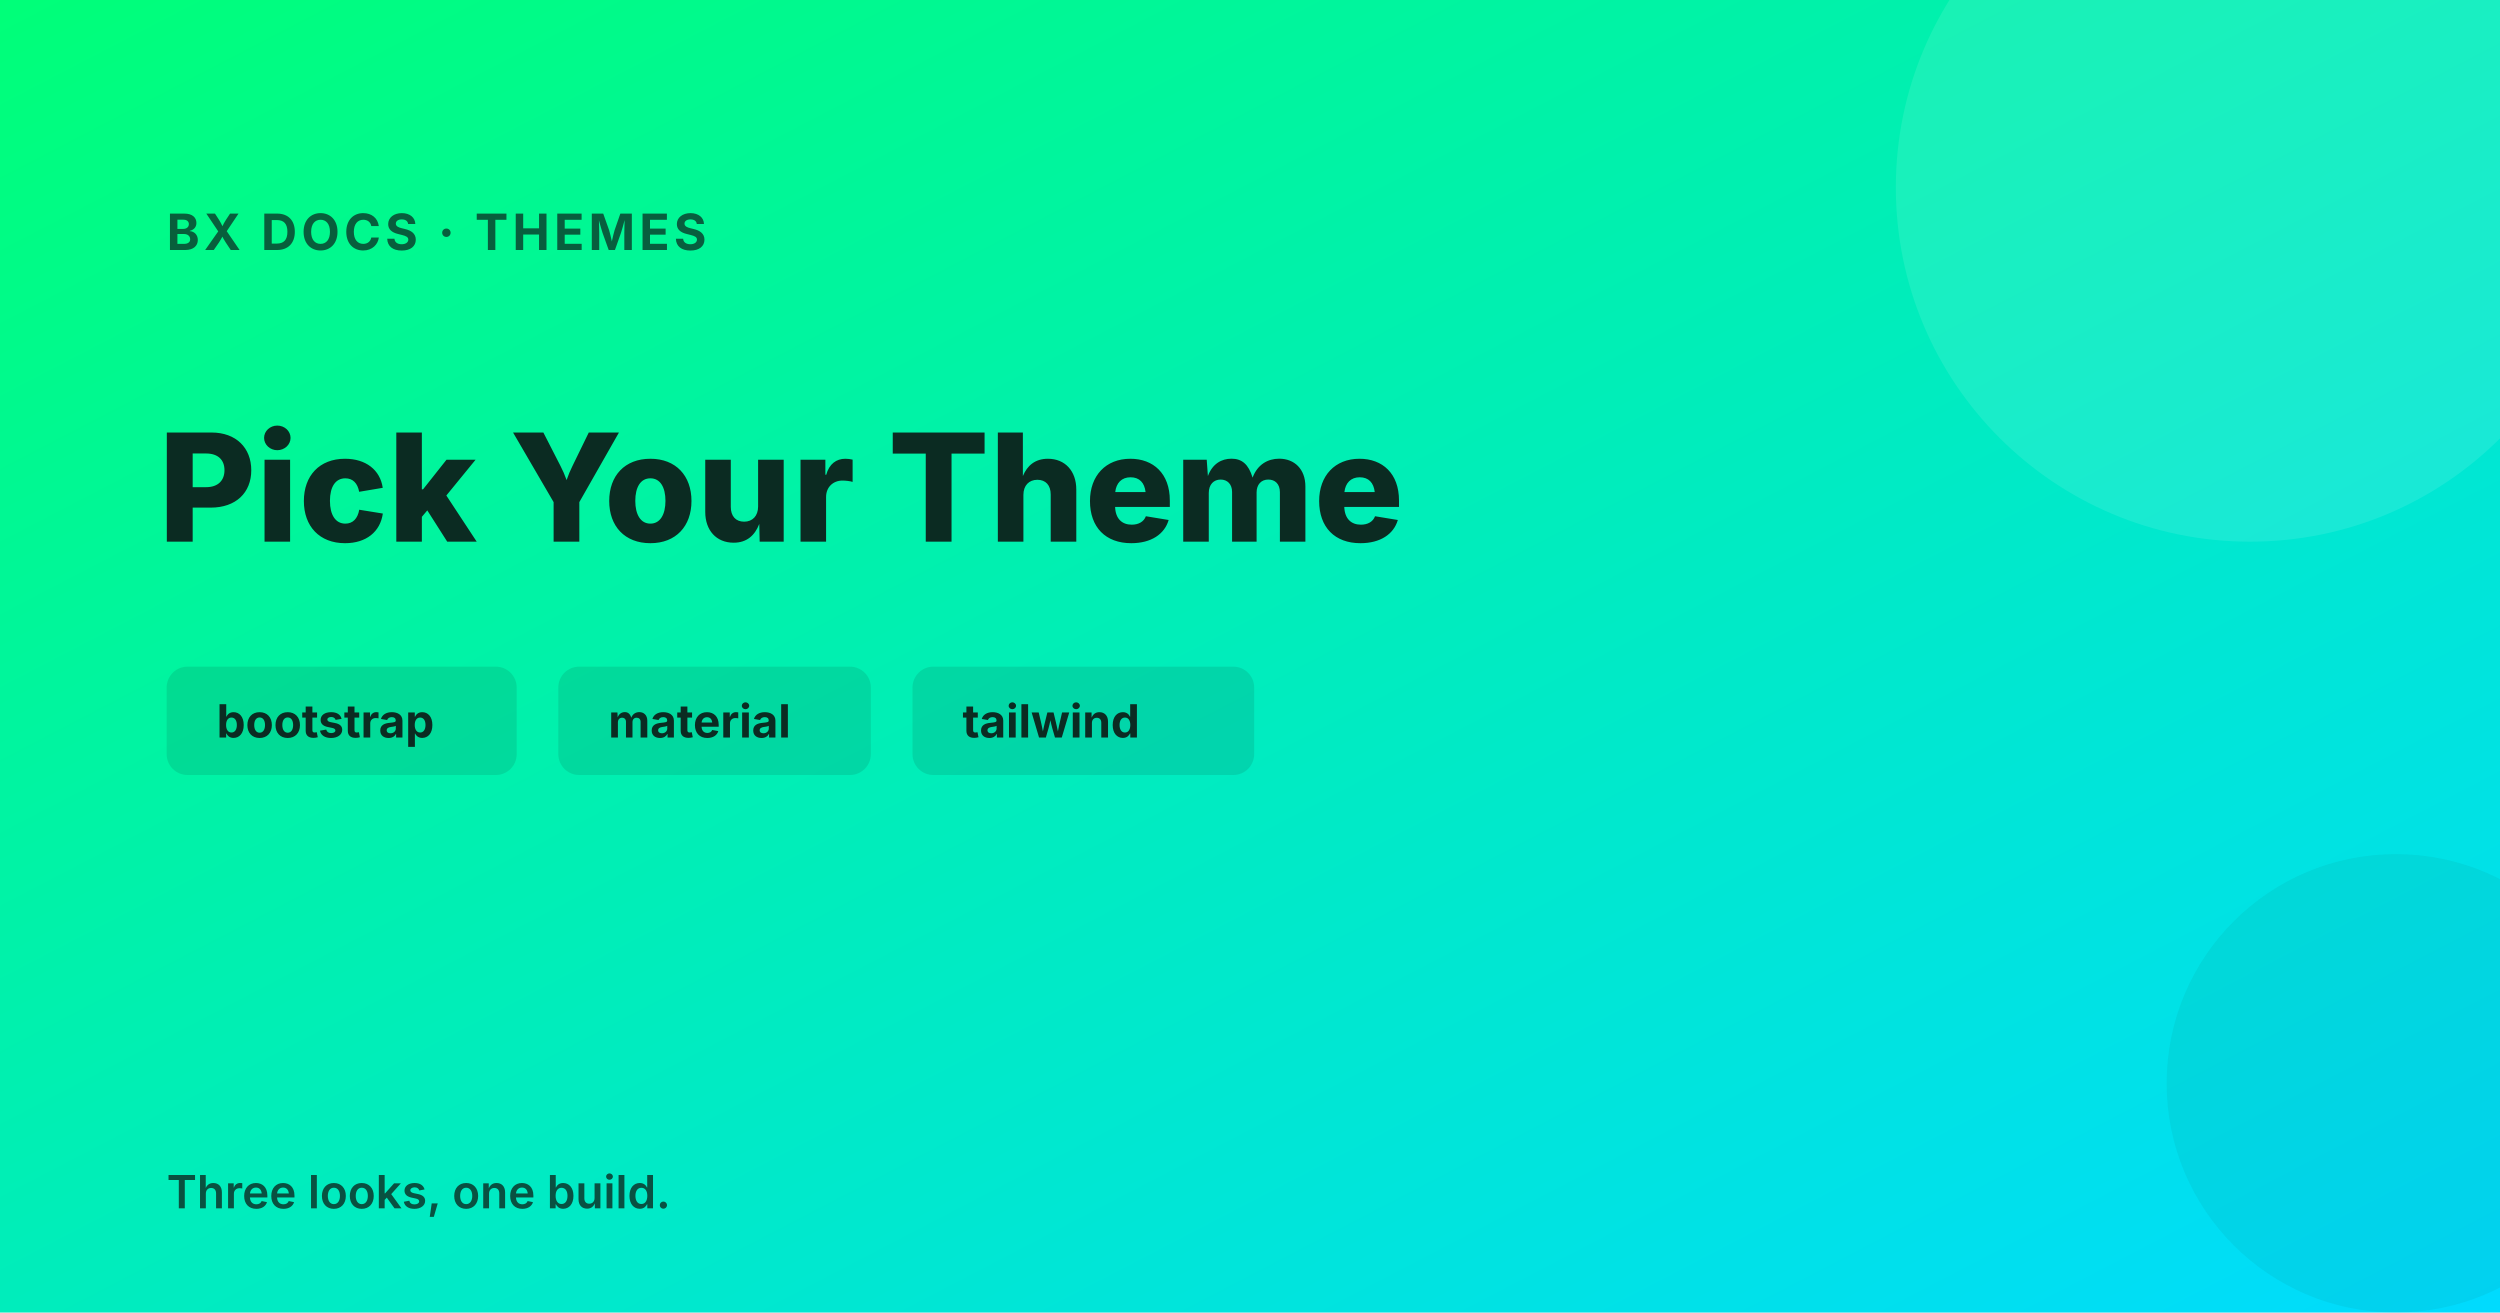
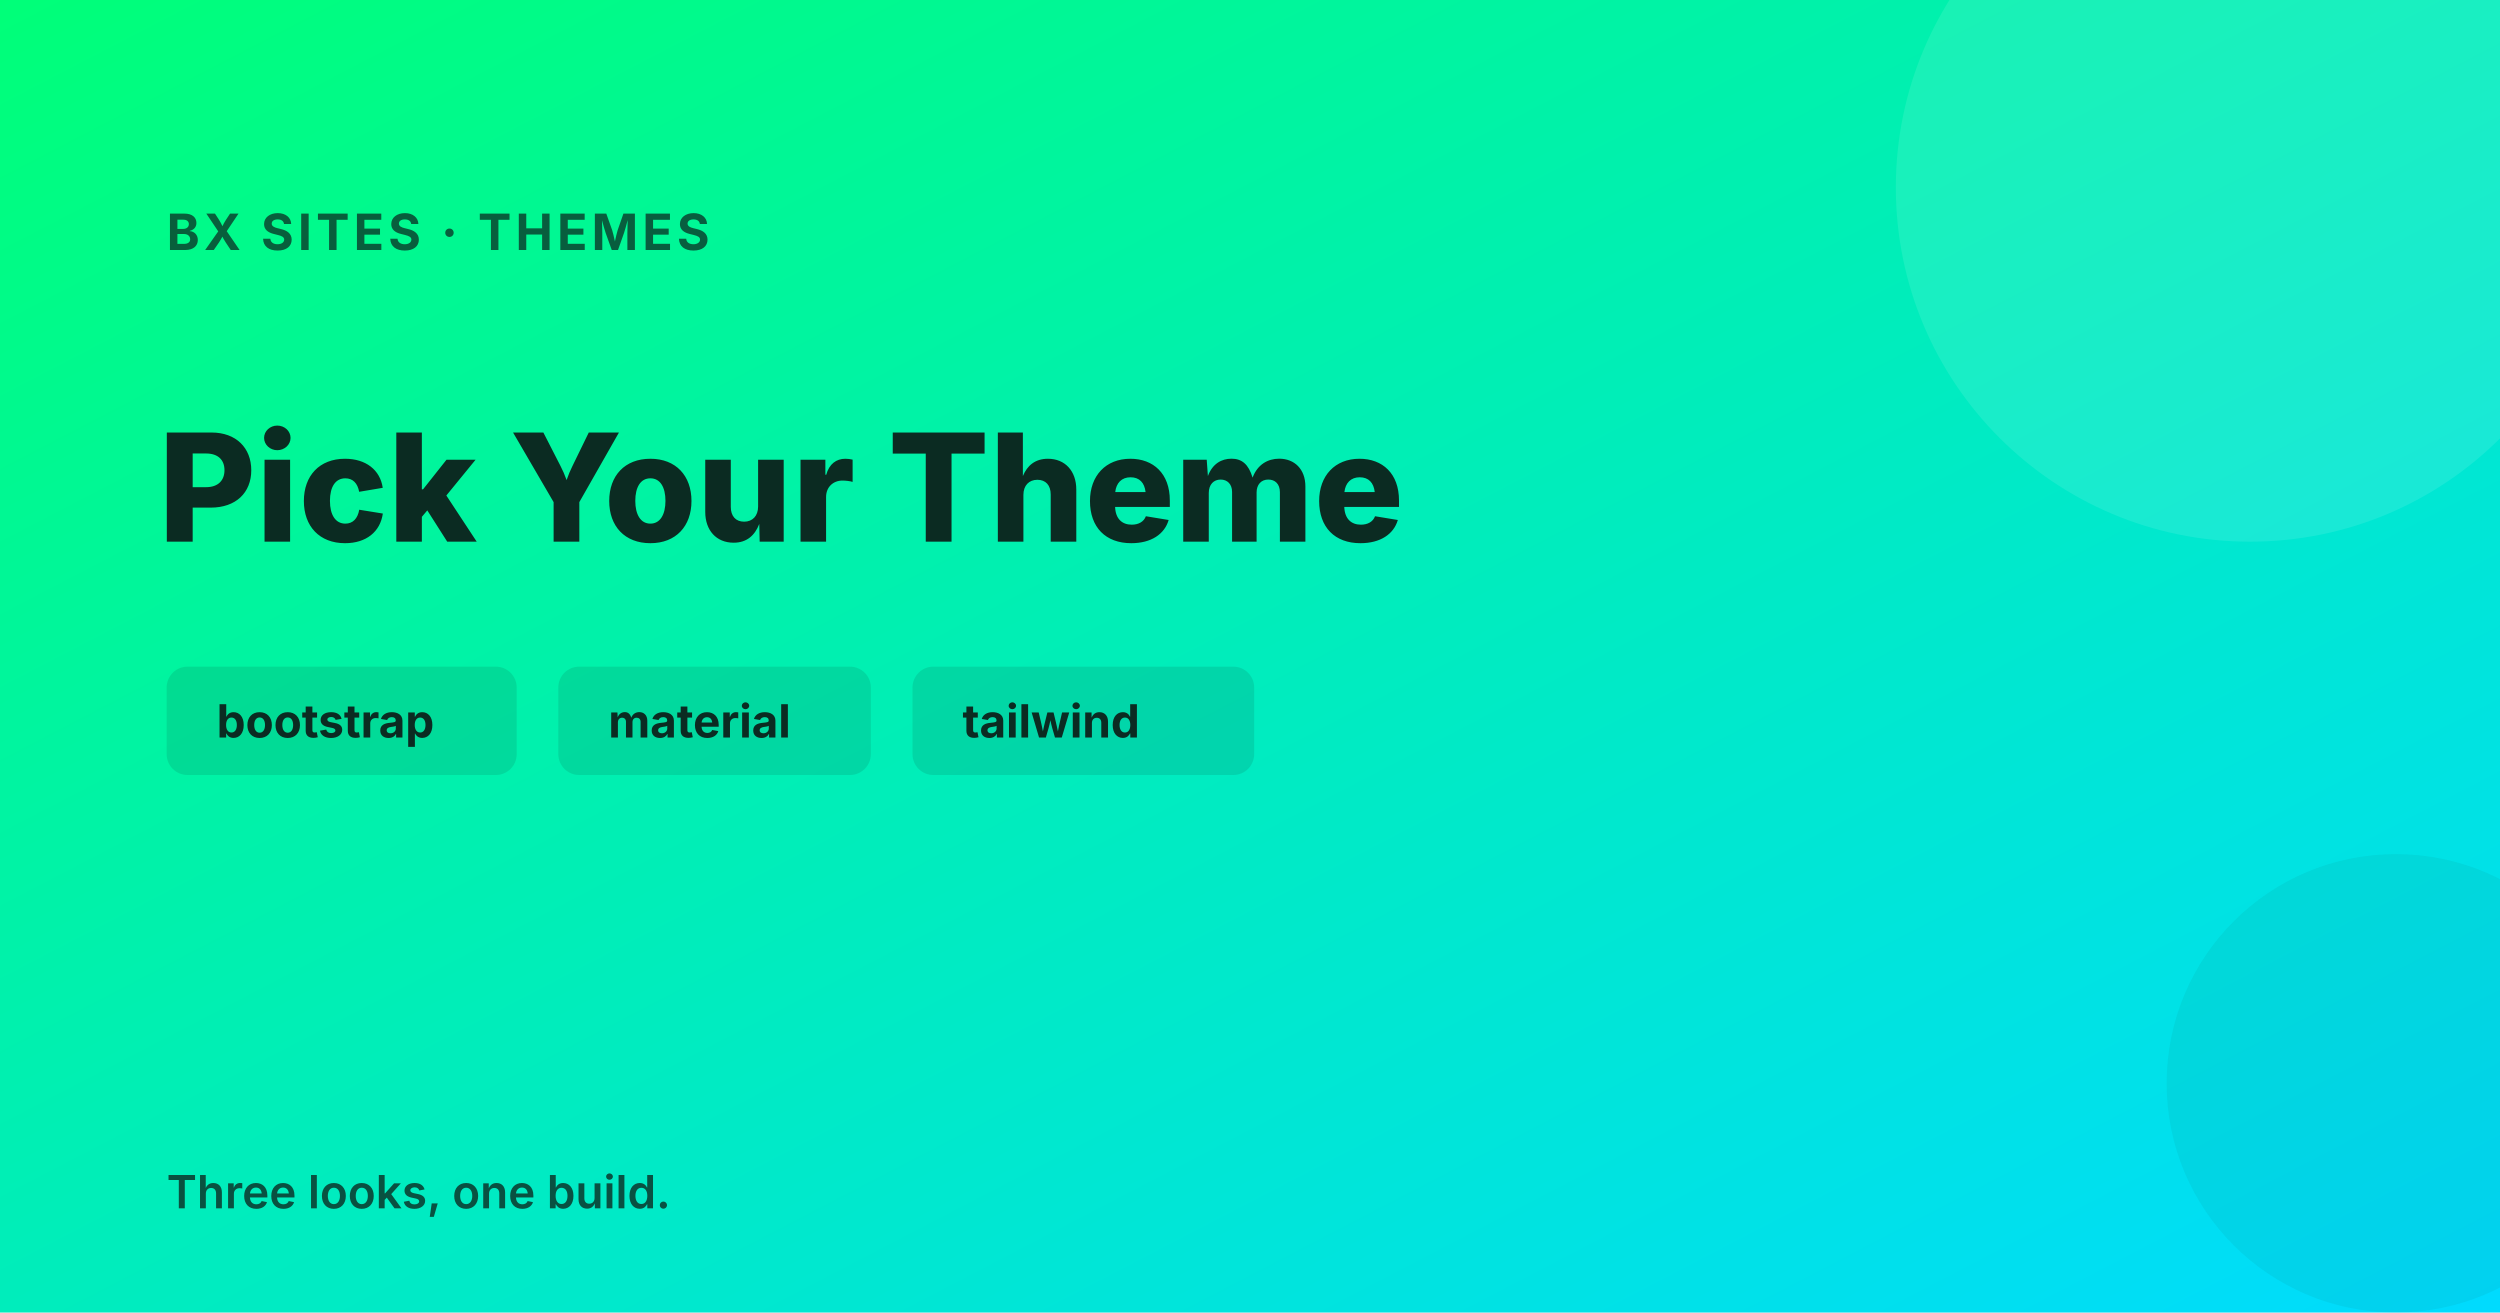
<svg xmlns="http://www.w3.org/2000/svg" viewBox="0 0 1200 630" width="1200" height="630" role="img" aria-label="Pick Your Theme">
  <defs>
    <linearGradient id="g2" x1="0%" y1="0%" x2="100%" y2="100%">
      <stop offset="0%" stop-color="#00FF78" />
      <stop offset="100%" stop-color="#00DBFF" />
    </linearGradient>
  </defs>
  <rect width="1200" height="630" fill="url(#g2)" />
  <circle cx="1080" cy="90" r="170" fill="#ffffff" opacity="0.10" />
  <circle cx="1150" cy="520" r="110" fill="#0B2B22" opacity="0.06" />
-   <text x="80" y="120" font-family="system-ui, -apple-system, 'Segoe UI', sans-serif" font-size="24" font-weight="700" fill="#0B2B22" opacity="0.75" letter-spacing="2">BX DOCS · THEMES</text>
+   <text x="80" y="120" font-family="system-ui, -apple-system, 'Segoe UI', sans-serif" font-size="24" font-weight="700" fill="#0B2B22" opacity="0.75" letter-spacing="2">BX SITES · THEMES</text>
  <text x="76" y="260" font-family="system-ui, -apple-system, 'Segoe UI', sans-serif" font-size="72" font-weight="800" fill="#0B2B22">
    <tspan x="76" dy="0">Pick Your Theme</tspan>
  </text>
  <g transform="translate(80,320)">
    <rect x="0" y="0" width="168" height="52" rx="10" fill="#0B2B22" opacity="0.12" />
    <text x="24" y="34" font-family="system-ui, -apple-system, 'Segoe UI', sans-serif" font-size="22" font-weight="700" fill="#0B2B22">bootstrap</text>
    <rect x="188" y="0" width="150" height="52" rx="10" fill="#0B2B22" opacity="0.12" />
    <text x="212" y="34" font-family="system-ui, -apple-system, 'Segoe UI', sans-serif" font-size="22" font-weight="700" fill="#0B2B22">material</text>
    <rect x="358" y="0" width="164" height="52" rx="10" fill="#0B2B22" opacity="0.12" />
    <text x="382" y="34" font-family="system-ui, -apple-system, 'Segoe UI', sans-serif" font-size="22" font-weight="700" fill="#0B2B22">tailwind</text>
  </g>
  <text x="80" y="580" font-family="system-ui, -apple-system, 'Segoe UI', sans-serif" font-size="22" font-weight="600" fill="#0B2B22" opacity="0.8">Three looks, one build.</text>
</svg>
